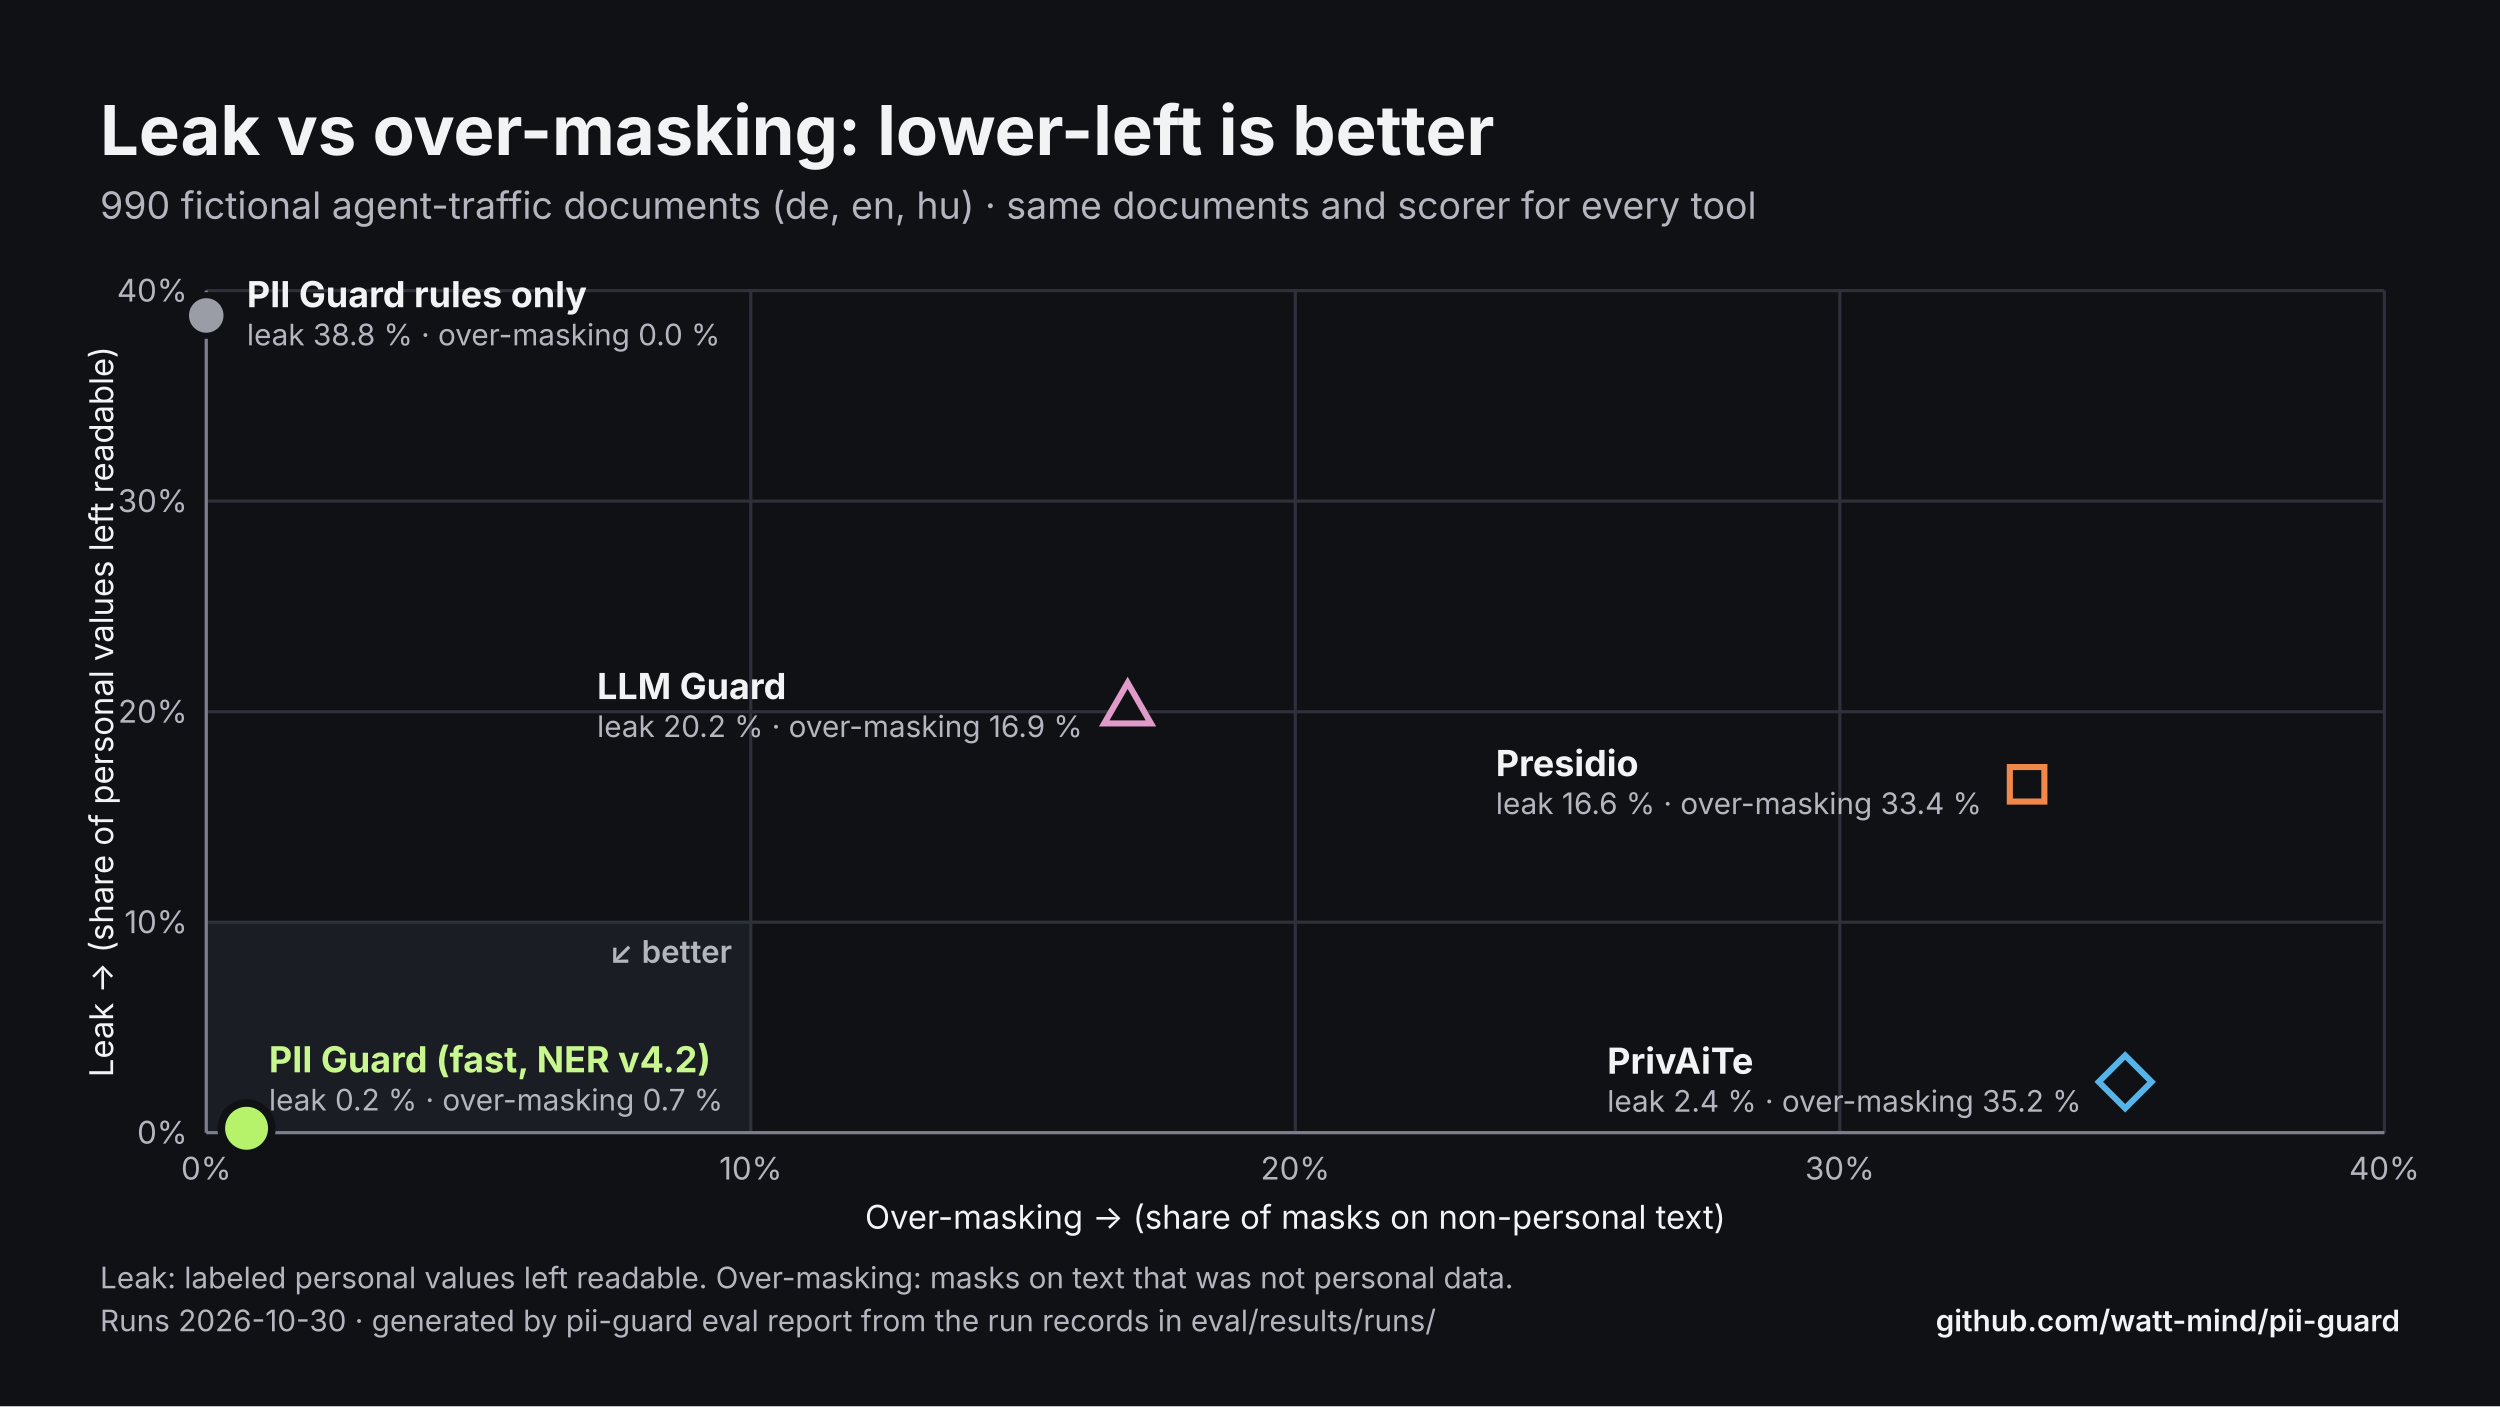
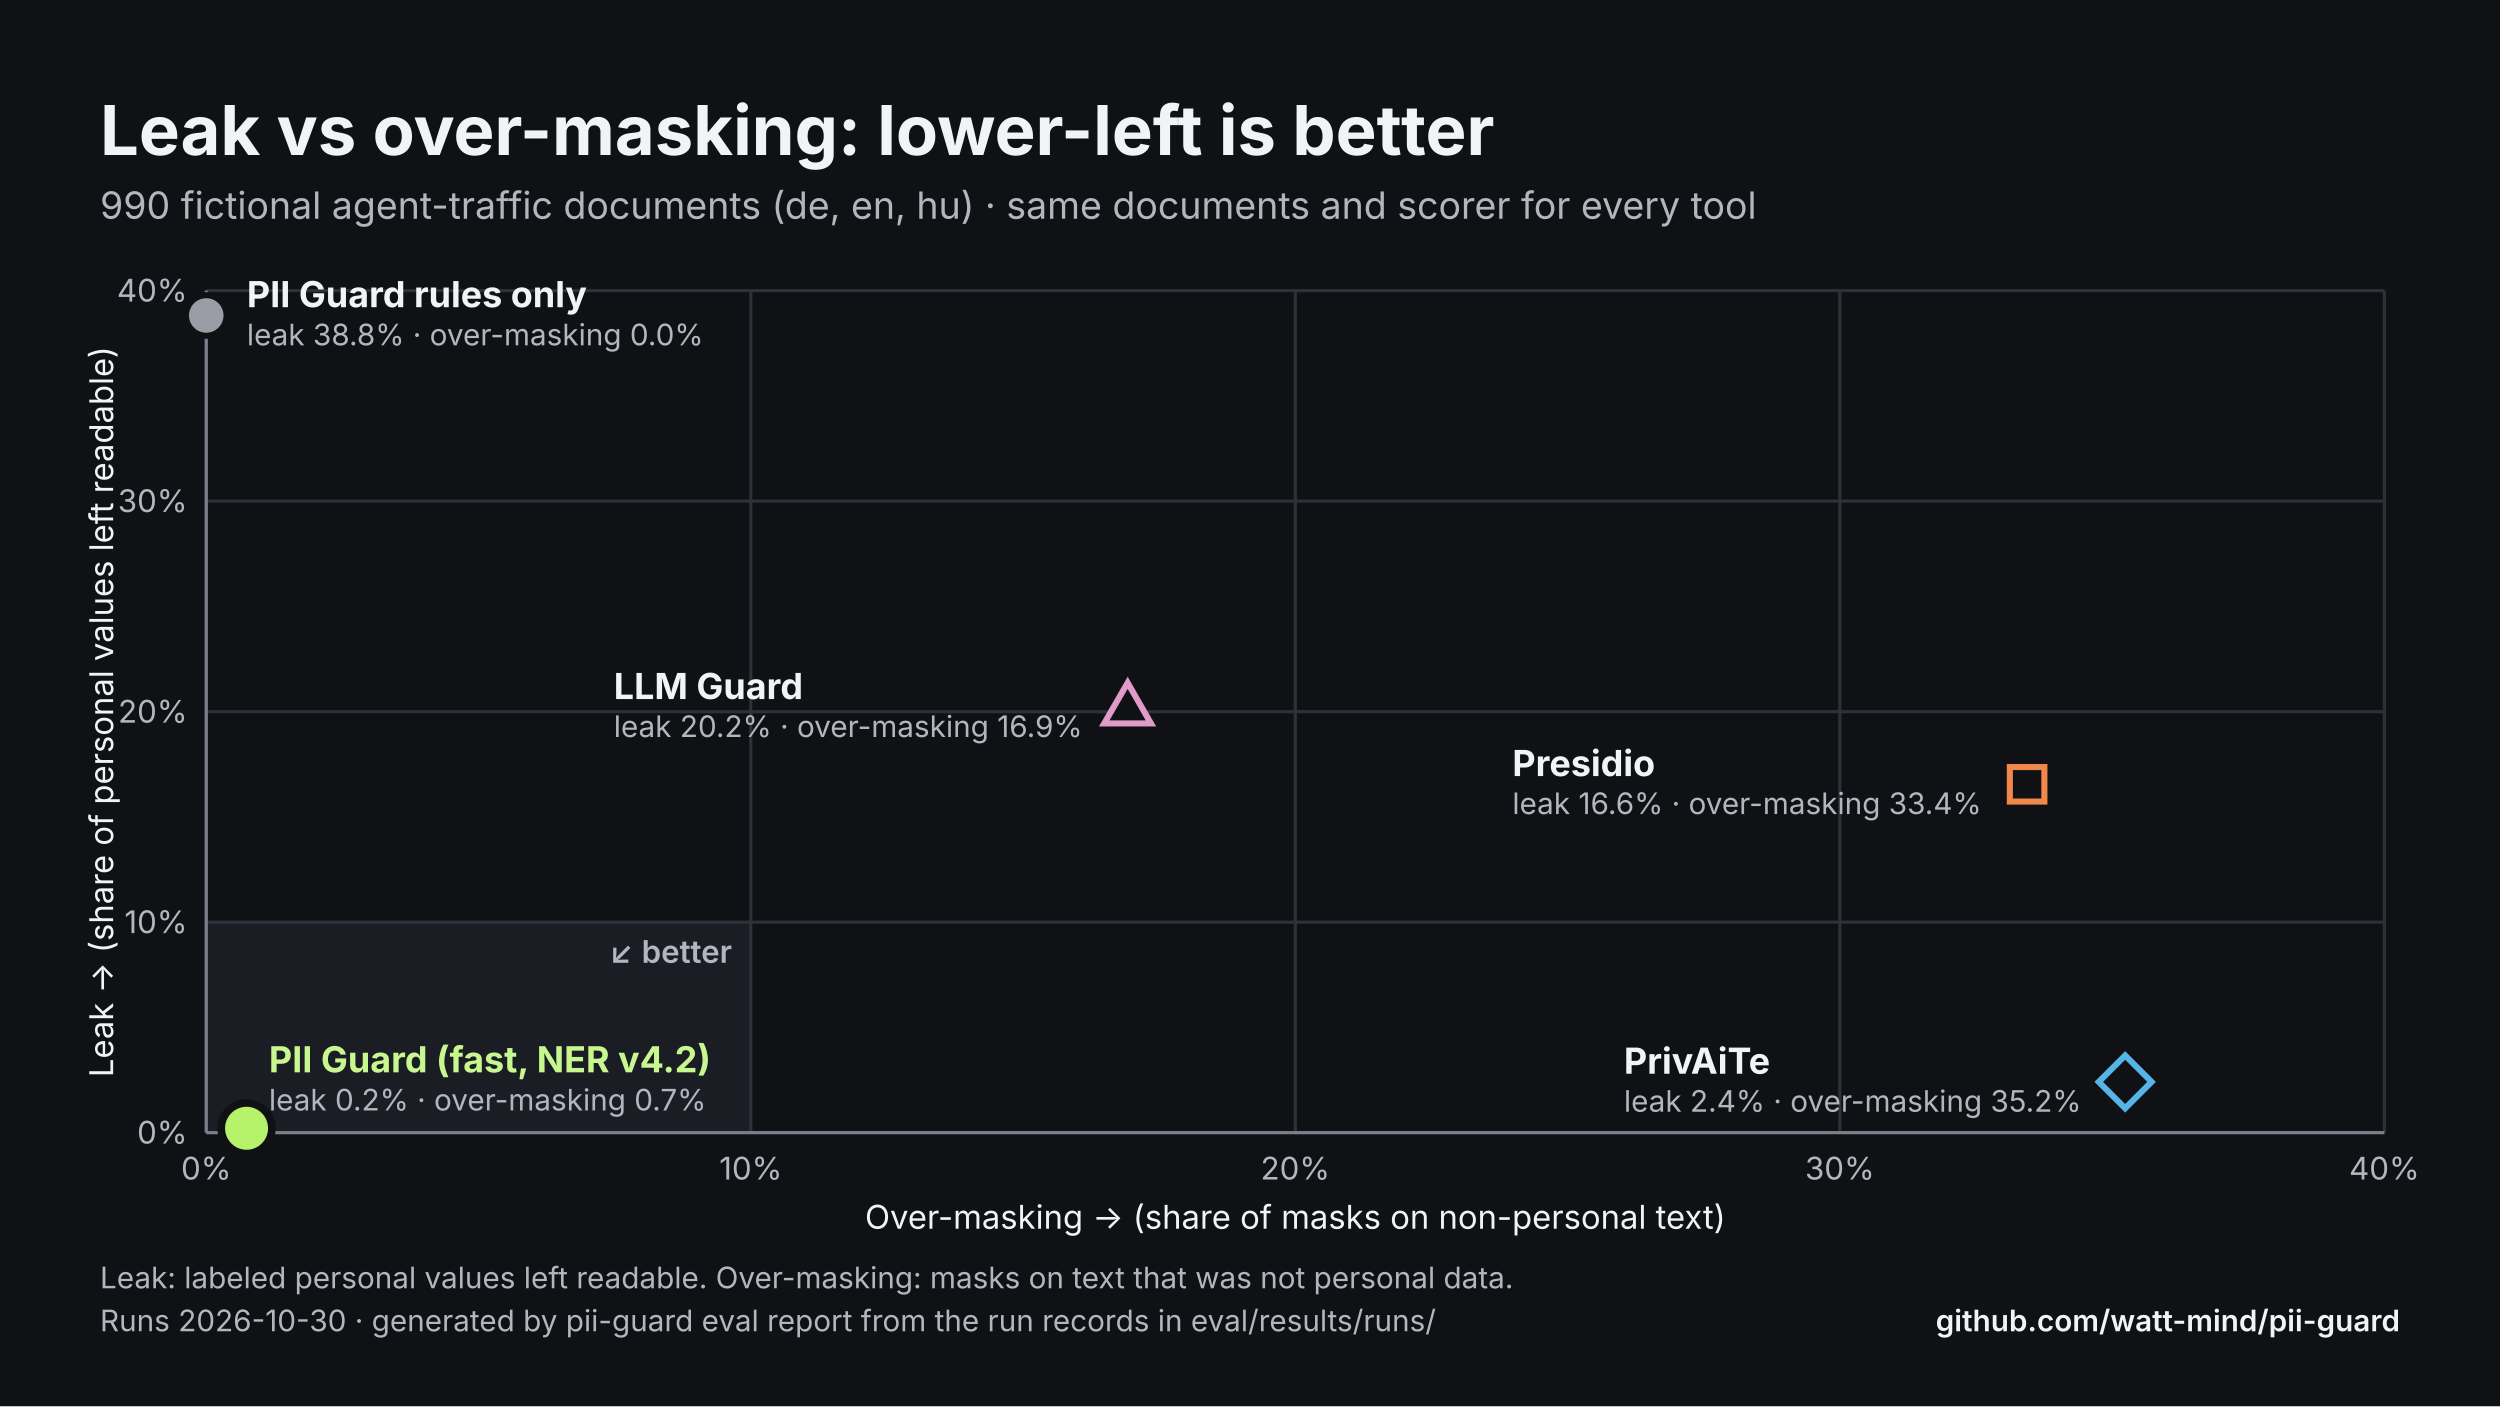
<svg xmlns="http://www.w3.org/2000/svg" viewBox="0 0 1600 900" width="1600" height="900" role="img" aria-labelledby="t d" font-family="Inter, 'Helvetica Neue', Helvetica, Arial, sans-serif">
  <rect x="0" y="0" width="1600" height="900" fill="#0F1115" />
  <text x="64" y="99.2" font-size="44" fill="#F2F3F5" font-weight="700">Leak vs over-masking: lower-left is better</text>
  <text x="64" y="140" font-size="24" fill="#B4B6BF">990 fictional agent-traffic documents (de, en, hu) · same documents and scorer for every tool</text>
  <text x="64" y="852" font-size="19" fill="#B4B6BF">Runs 2026-10-30 · generated by pii-guard eval report from the run records in eval/results/runs/</text>
  <text x="1536" y="852" font-size="19" fill="#F2F3F5" text-anchor="end" font-weight="600">github.com/watt-mind/pii-guard</text>
  <text x="64" y="824.5" font-size="19" fill="#B4B6BF">Leak: labeled personal values left readable. Over-masking: masks on text that was not personal data.</text>
  <rect x="132" y="590.2" width="348.5" height="134.7" fill="#1A1D23" />
  <line x1="132" y1="724.9" x2="1526" y2="724.9" stroke="#2E3139" stroke-width="2" />
  <text x="120" y="731.9" font-size="20" fill="#B4B6BF" text-anchor="end">0%</text>
  <line x1="132" y1="590.2" x2="1526" y2="590.2" stroke="#2E3139" stroke-width="2" />
  <text x="120" y="597.2" font-size="20" fill="#B4B6BF" text-anchor="end">10%</text>
  <line x1="132" y1="455.5" x2="1526" y2="455.5" stroke="#2E3139" stroke-width="2" />
  <text x="120" y="462.5" font-size="20" fill="#B4B6BF" text-anchor="end">20%</text>
  <line x1="132" y1="320.7" x2="1526" y2="320.7" stroke="#2E3139" stroke-width="2" />
  <text x="120" y="327.7" font-size="20" fill="#B4B6BF" text-anchor="end">30%</text>
  <line x1="132" y1="186" x2="1526" y2="186" stroke="#2E3139" stroke-width="2" />
  <text x="120" y="193" font-size="20" fill="#B4B6BF" text-anchor="end">40%</text>
  <line x1="132" y1="186" x2="132" y2="724.9" stroke="#2E3139" stroke-width="2" />
  <text x="132" y="754.9" font-size="20" fill="#B4B6BF" text-anchor="middle">0%</text>
  <line x1="480.5" y1="186" x2="480.5" y2="724.9" stroke="#2E3139" stroke-width="2" />
  <text x="480.5" y="754.9" font-size="20" fill="#B4B6BF" text-anchor="middle">10%</text>
  <line x1="829" y1="186" x2="829" y2="724.9" stroke="#2E3139" stroke-width="2" />
  <text x="829" y="754.9" font-size="20" fill="#B4B6BF" text-anchor="middle">20%</text>
  <line x1="1177.5" y1="186" x2="1177.5" y2="724.9" stroke="#2E3139" stroke-width="2" />
  <text x="1177.5" y="754.9" font-size="20" fill="#B4B6BF" text-anchor="middle">30%</text>
  <line x1="1526" y1="186" x2="1526" y2="724.9" stroke="#2E3139" stroke-width="2" />
  <text x="1526" y="754.9" font-size="20" fill="#B4B6BF" text-anchor="middle">40%</text>
  <line x1="132" y1="724.9" x2="1526" y2="724.9" stroke="#7D808A" stroke-width="2" />
  <line x1="132" y1="186" x2="132" y2="724.9" stroke="#7D808A" stroke-width="2" />
  <text x="829" y="786.4" font-size="21" fill="#F2F3F5" text-anchor="middle">Over-masking → (share of masks on non-personal text)</text>
  <text x="72.4" y="455.5" font-size="21" fill="#F2F3F5" text-anchor="middle" transform="rotate(-90 72.4 455.5)">Leak → (share of personal values left readable)</text>
  <text x="468.5" y="616.2" font-size="20" fill="#B4B6BF" text-anchor="end" font-weight="600">↙ better</text>
  <circle cx="157.8" cy="722.1" r="16.2" fill="#B6F36B" stroke="#0F1115" stroke-width="4.9" />
  <polygon points="1360.1,675.5 1377,692.4 1360.1,709.3 1343.2,692.4" fill="#0F1115" stroke="#56B4E9" stroke-width="3.9" />
  <rect x="1286.3" y="490.9" width="22.1" height="22.1" fill="#0F1115" stroke="#F0884A" stroke-width="3.9" />
  <polygon points="721.7,437 736.6,463 706.7,463" fill="#0F1115" stroke="#E09BC8" stroke-width="3.9" />
  <circle cx="132" cy="201.9" r="13" fill="#9A9CA6" stroke="#0F1115" stroke-width="3.9" />
  <text x="172.1" y="686.3" font-size="23" fill="#C9F78F" font-weight="700">PII Guard (fast, NER v4.2)</text>
-   <text x="172.1" y="710.7" font-size="19" fill="#B4B6BF">leak 0.2 % · over-masking 0.7 %</text>
-   <text x="1028.6" y="687.2" font-size="23" fill="#F2F3F5" font-weight="700">PrivAiTe</text>
-   <text x="1028.6" y="711.5" font-size="19" fill="#B4B6BF">leak 2.4 % · over-masking 35.2 %</text>
-   <text x="957.3" y="496.7" font-size="23" fill="#F2F3F5" font-weight="700">Presidio</text>
-   <text x="957.3" y="521" font-size="19" fill="#B4B6BF">leak 16.6 % · over-masking 33.4 %</text>
-   <text x="382.1" y="447.4" font-size="23" fill="#F2F3F5" font-weight="700">LLM Guard</text>
-   <text x="382.1" y="471.7" font-size="19" fill="#B4B6BF">leak 20.2 % · over-masking 16.9 %</text>
+   <text x="172.1" y="710.7" font-size="19" fill="#B4B6BF">leak 0.2% · over-masking 0.7%</text>
+   <text x="1039.3" y="687.2" font-size="23" fill="#F2F3F5" font-weight="700">PrivAiTe</text>
+   <text x="1039.3" y="711.5" font-size="19" fill="#B4B6BF">leak 2.4% · over-masking 35.2%</text>
+   <text x="967.9" y="496.7" font-size="23" fill="#F2F3F5" font-weight="700">Presidio</text>
+   <text x="967.9" y="521" font-size="19" fill="#B4B6BF">leak 16.6% · over-masking 33.4%</text>
+   <text x="392.8" y="447.4" font-size="23" fill="#F2F3F5" font-weight="700">LLM Guard</text>
+   <text x="392.8" y="471.7" font-size="19" fill="#B4B6BF">leak 20.2% · over-masking 16.9%</text>
  <text x="158" y="196.6" font-size="23" fill="#F2F3F5" font-weight="700">PII Guard rules only</text>
-   <text x="158" y="221" font-size="19" fill="#B4B6BF">leak 38.8 % · over-masking 0.0 %</text>
+   <text x="158" y="221" font-size="19" fill="#B4B6BF">leak 38.8% · over-masking 0.0%</text>
</svg>
